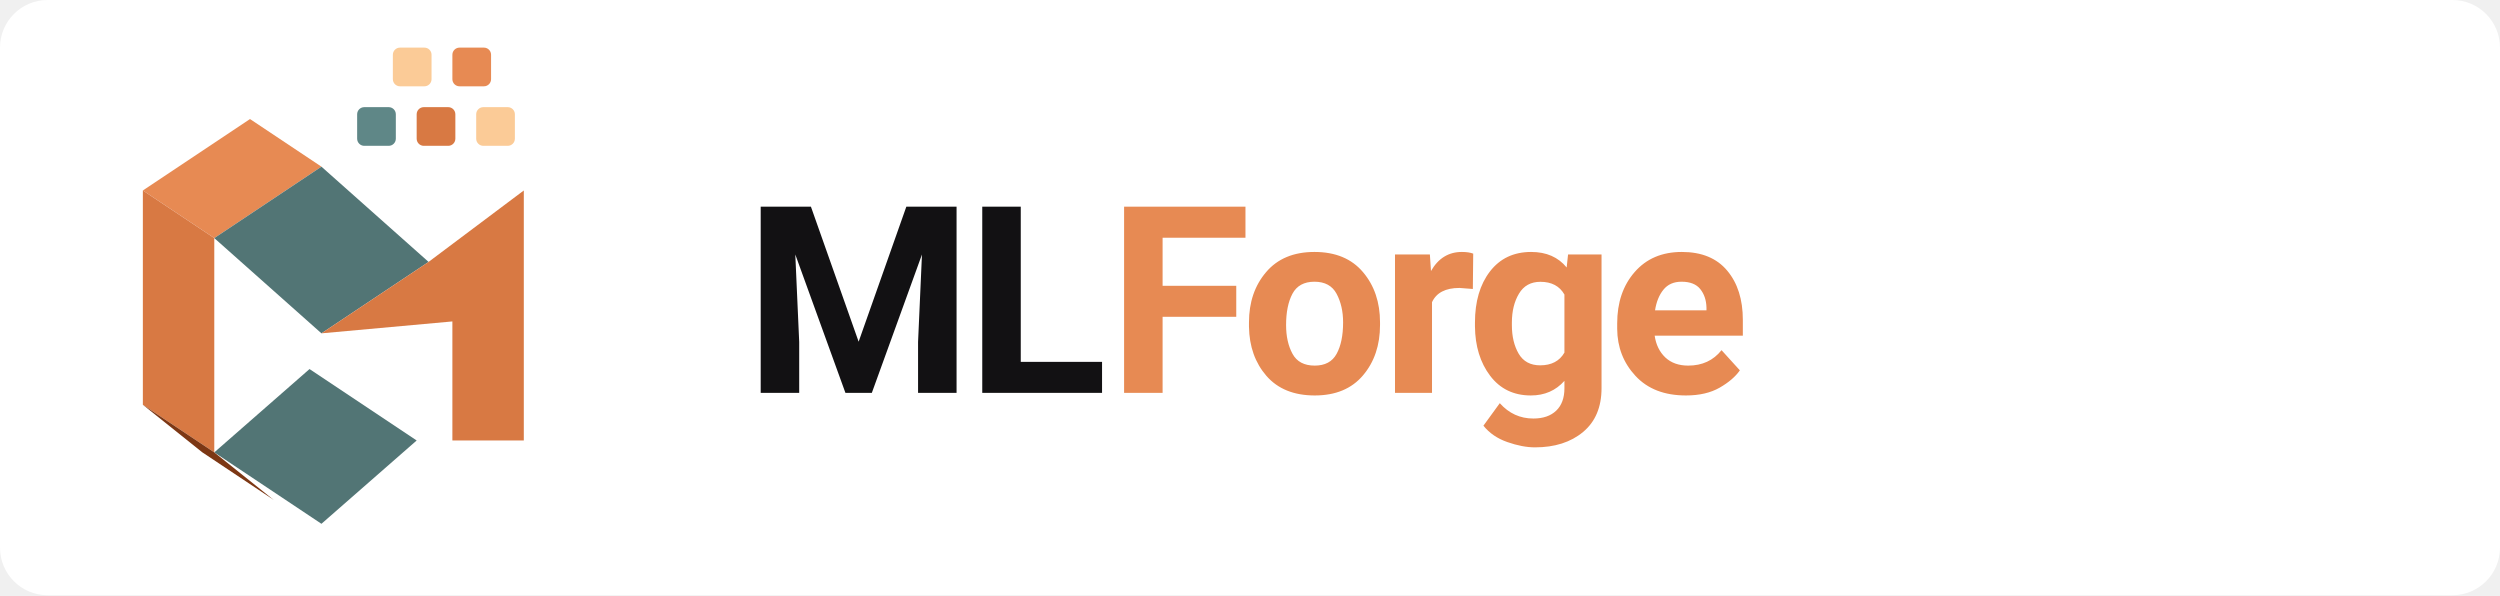
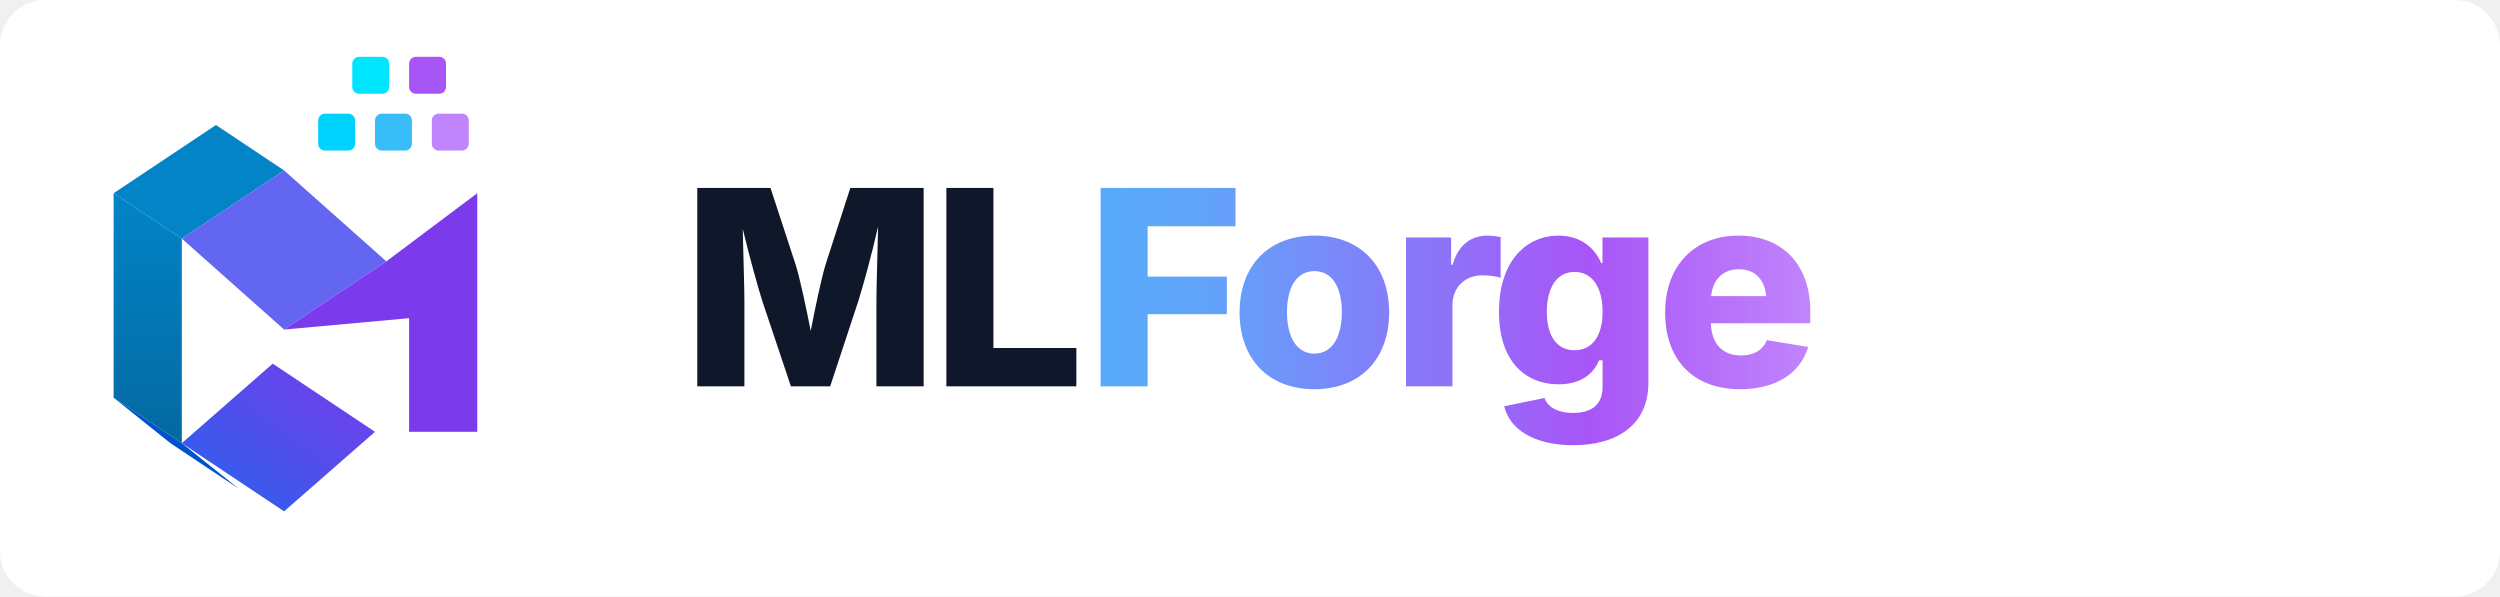
- <svg xmlns="http://www.w3.org/2000/svg" viewBox="0 0 420 100" width="420" height="100">
+ <svg xmlns="http://www.w3.org/2000/svg" viewBox="0 0 440 105" width="440" height="105">
+   <rect width="440" height="105" fill="#ffffff" rx="8" />
  <defs>
-     <linearGradient id="gradPillarLeft" x1="0%" y1="0%" x2="100%" y2="100%">
-       <stop offset="0%" stop-color="#fbcb97" />
-       <stop offset="100%" stop-color="#e78a53" />
+     <linearGradient id="gradLeftTop" x1="0%" y1="0%" x2="100%" y2="100%">
+       <stop offset="0%" stop-color="#38bdf8" />
+       <stop offset="100%" stop-color="#00d2ff" />
    </linearGradient>
-     <linearGradient id="gradCrucible" x1="0%" y1="0%" x2="0%" y2="100%">
-       <stop offset="0%" stop-color="#5f8787" />
-       <stop offset="100%" stop-color="#527575" />
+     <linearGradient id="gradLeftPillar" x1="0%" y1="0%" x2="0%" y2="100%">
+       <stop offset="0%" stop-color="#00e5ff" />
+       <stop offset="100%" stop-color="#0066ff" />
    </linearGradient>
-     <linearGradient id="gradPillarRight" x1="0%" y1="0%" x2="100%" y2="100%">
-       <stop offset="0%" stop-color="#e78a53" />
-       <stop offset="100%" stop-color="#d87943" />
+     <linearGradient id="gradCenterRibbon" x1="0%" y1="0%" x2="100%" y2="100%">
+       <stop offset="0%" stop-color="#0072ff" />
+       <stop offset="100%" stop-color="#4f46e5" />
+     </linearGradient>
+     <linearGradient id="gradBottomFold" x1="0%" y1="100%" x2="100%" y2="0%">
+       <stop offset="0%" stop-color="#2563eb" />
+       <stop offset="100%" stop-color="#7c3aed" />
+     </linearGradient>
+     <linearGradient id="gradRightPillar" x1="0%" y1="0%" x2="100%" y2="100%">
+       <stop offset="0%" stop-color="#7c3aed" />
+       <stop offset="60%" stop-color="#a855f7" />
+       <stop offset="100%" stop-color="#c084fc" />
    </linearGradient>
    <linearGradient id="gradWordForge" x1="0%" y1="0%" x2="100%" y2="0%">
-       <stop offset="0%" stop-color="#5f8787" />
-       <stop offset="55%" stop-color="#e78a53" />
-       <stop offset="100%" stop-color="#fbcb97" />
+       <stop offset="0%" stop-color="#38bdf8" />
+       <stop offset="45%" stop-color="#60a5fa" />
+       <stop offset="80%" stop-color="#a855f7" />
+       <stop offset="100%" stop-color="#c084fc" />
+     </linearGradient>
+     <linearGradient id="gradDarkLeft" x1="0%" y1="0%" x2="0%" y2="100%">
+       <stop offset="0%" stop-color="#0284c7" />
+       <stop offset="100%" stop-color="#0369a1" />
    </linearGradient>
  </defs>
-   <rect width="420" height="100" fill="#ffffff" rx="8" />
-   <g transform="translate(10, 0)">
-     <path d="M 14,32 L 32,20 L 44,28 L 26,40 Z" fill="#e78a53" />
-     <path d="M 14,32 L 26,40 L 26,76 L 14,68 Z" fill="#d87943" />
-     <path d="M 26,40 L 44,28 L 62,44 L 44,56 Z" fill="#527575" />
-     <path d="M 26,76 L 44,88 L 60,74 L 42,62 Z" fill="#527575" />
-     <path d="M 62,44 L 78,32 L 78,74 L 66,74 L 66,54 L 44,56 Z" fill="#d87943" />
-     <path d="M 14,68 L 26,76 L 36,84 L 24,76 Z" fill="#7c3714" />
-     <rect x="56" y="8" width="6.5" height="6.5" rx="1.2" fill="#fbcb97" />
-     <rect x="66" y="8" width="6.5" height="6.5" rx="1.2" fill="#e78a53" />
-     <rect x="50" y="18" width="6.5" height="6.5" rx="1.2" fill="#5f8787" />
-     <rect x="60" y="18" width="6.5" height="6.5" rx="1.2" fill="#d87943" />
-     <rect x="70" y="18" width="6.5" height="6.5" rx="1.2" fill="#fbcb97" />
+   <g transform="translate(6, 2)">
+     <path d="M 14,32 L 32,20 L 44,28 L 26,40 Z" fill="#0284c7" />
+     <path d="M 14,32 L 26,40 L 26,76 L 14,68 Z" fill="url(#gradDarkLeft)" />
+     <path d="M 26,40 L 44,28 L 62,44 L 44,56 Z" fill="#6366f1" />
+     <path d="M 26,76 L 44,88 L 60,74 L 42,62 Z" fill="url(#gradBottomFold)" />
+     <path d="M 62,44 L 78,32 L 78,74 L 66,74 L 66,54 L 44,56 Z" fill="#7c3aed" />
+     <path d="M 14,68 L 26,76 L 36,84 L 24,76 Z" fill="#0052cc" />
+     <rect x="56" y="8" width="6.5" height="6.5" rx="1.2" fill="#00e5ff" />
+     <rect x="66" y="8" width="6.5" height="6.5" rx="1.2" fill="#a855f7" />
+     <rect x="50" y="18" width="6.5" height="6.5" rx="1.2" fill="#00d2ff" />
+     <rect x="60" y="18" width="6.5" height="6.5" rx="1.2" fill="#38bdf8" />
+     <rect x="70" y="18" width="6.5" height="6.5" rx="1.2" fill="#c084fc" />
  </g>
-   <text x="125" y="66" font-family="'Geist Sans', -apple-system, BlinkMacSystemFont, 'Segoe UI', Roboto, sans-serif" font-weight="700" font-size="44" fill="#121113" letter-spacing="-0.03em">ML<tspan fill="#e78a53">Forge</tspan>
+   <text x="120" y="68" font-family="'Inter', -apple-system, BlinkMacSystemFont, 'Segoe UI', Roboto, sans-serif" font-weight="800" font-size="48" fill="#0f172a" letter-spacing="-0.03em">ML<tspan fill="url(#gradWordForge)">Forge</tspan>
  </text>
</svg>
